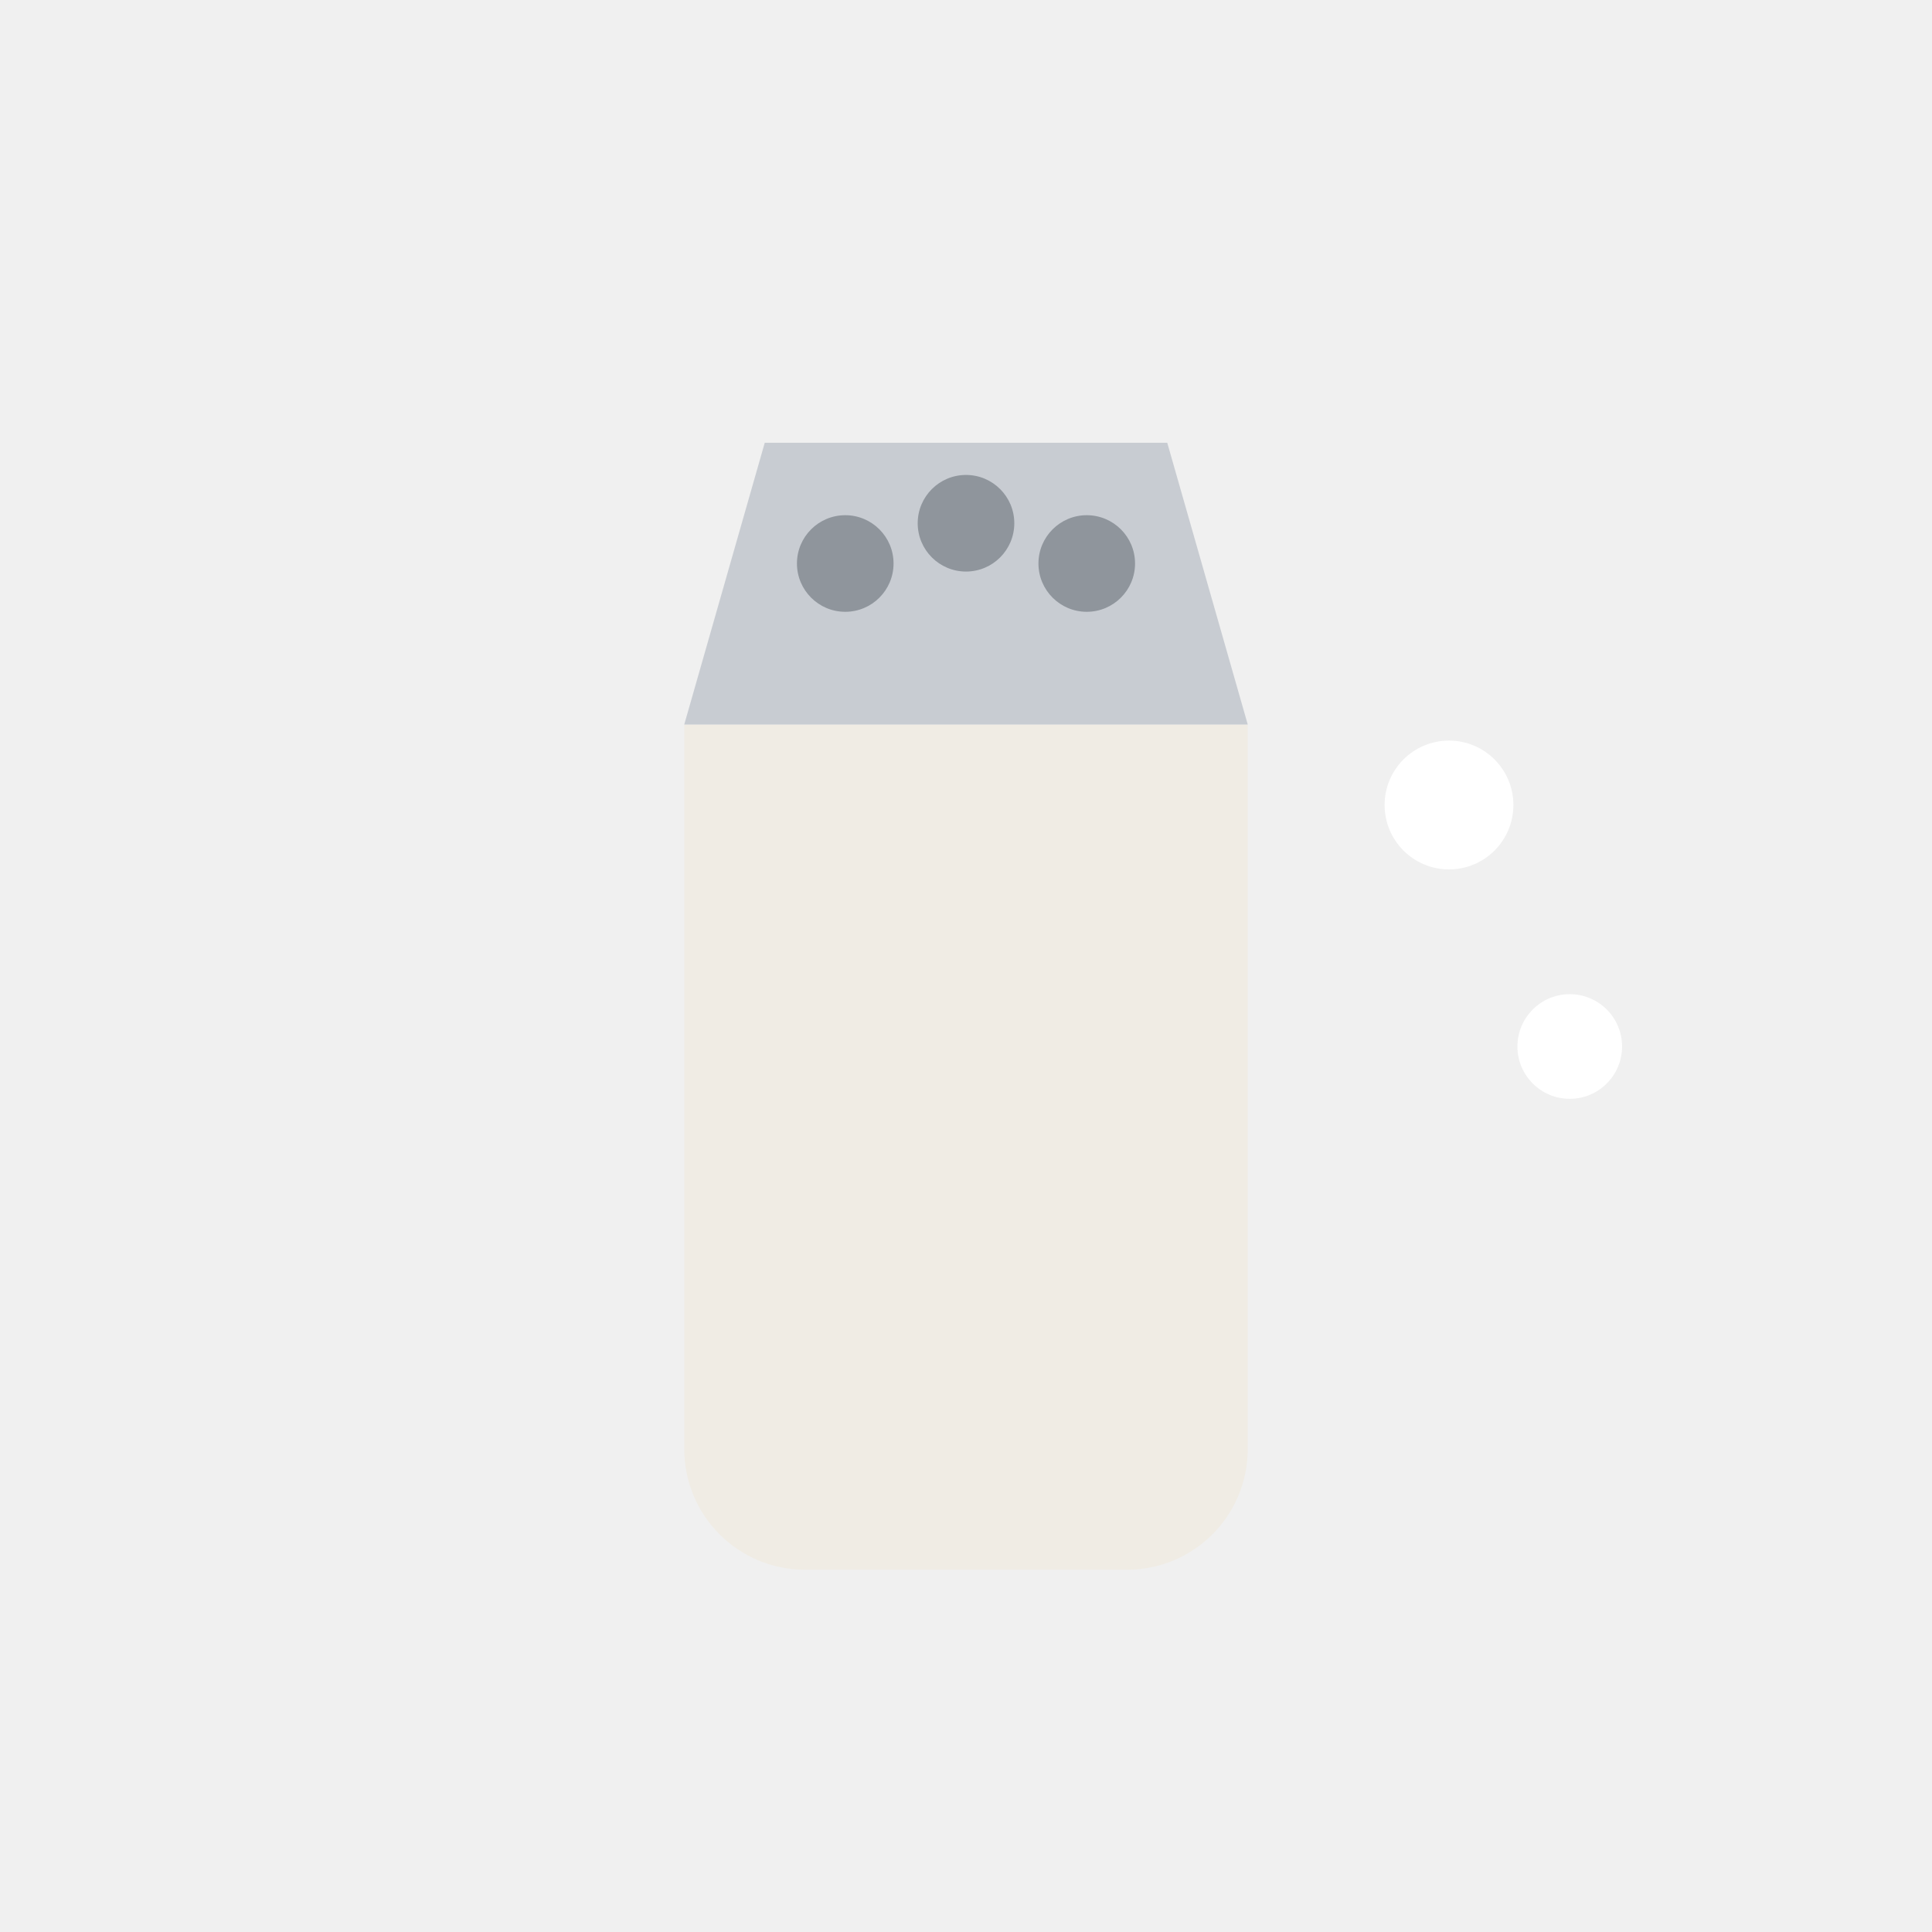
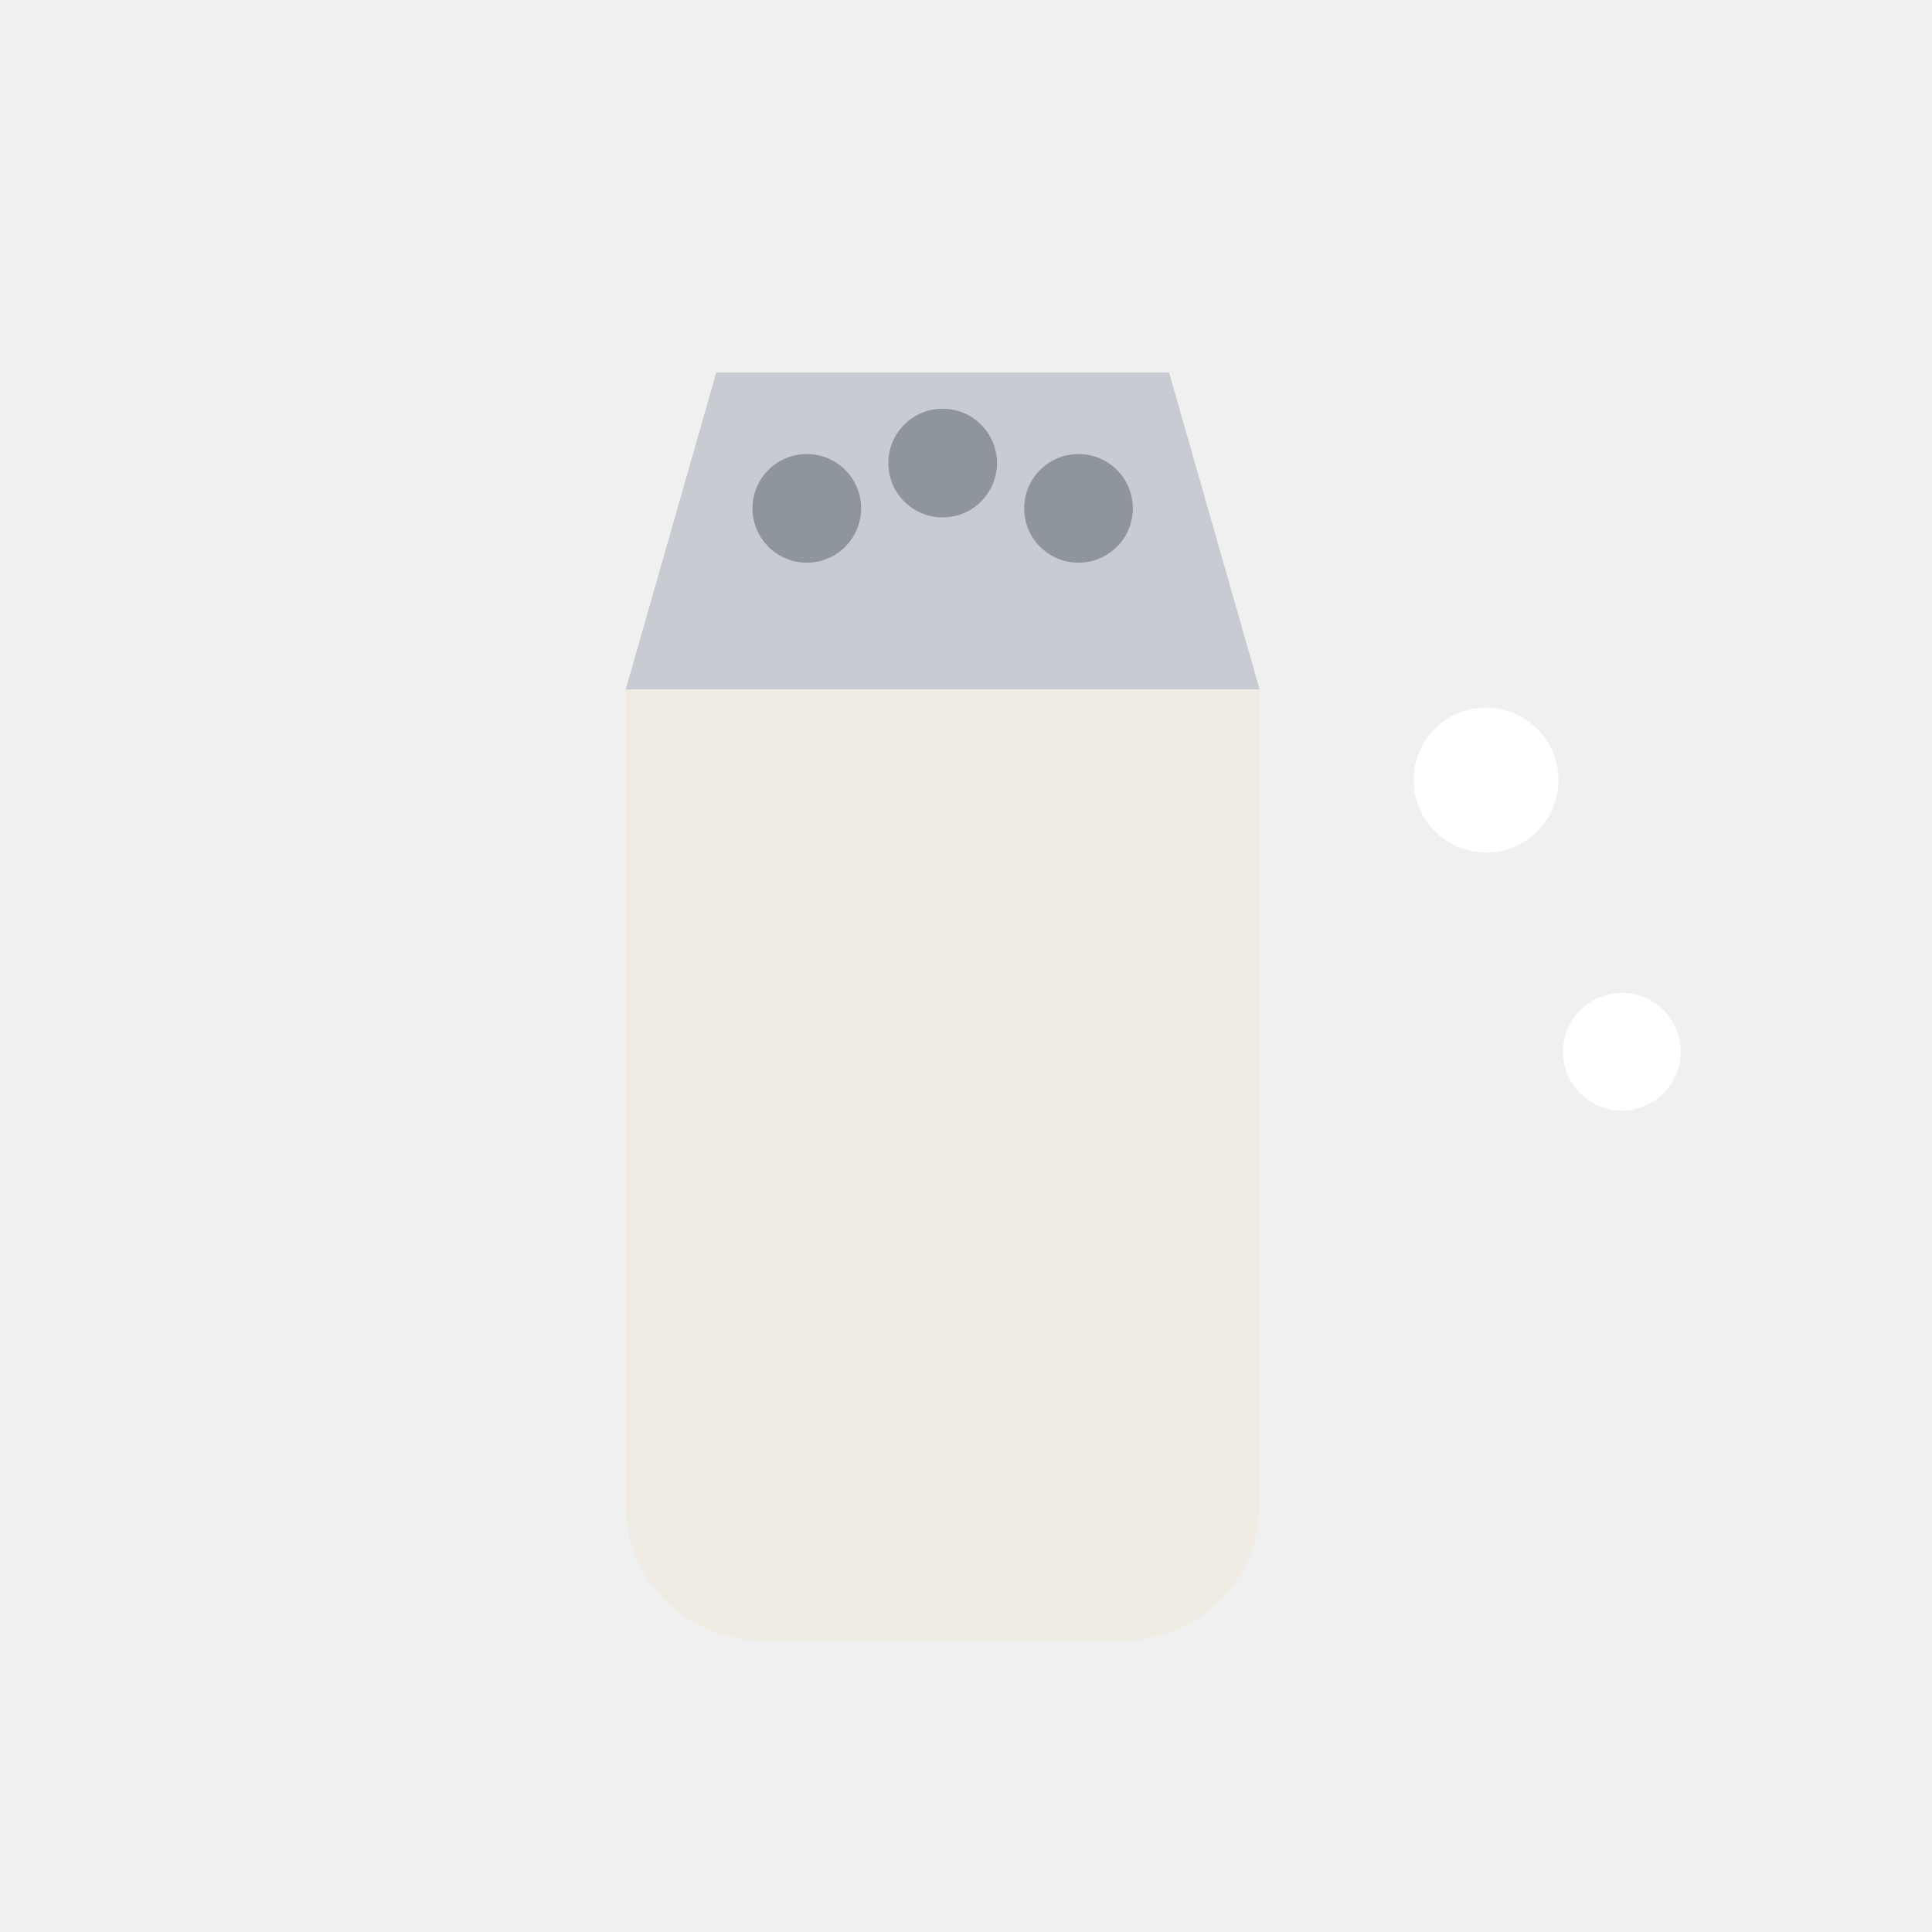
<svg xmlns="http://www.w3.org/2000/svg" width="48" height="48" viewBox="0 0 48 48" role="img" aria-label="Salt shaker">
-   <path d="M17 18h14v18a3 3 0 0 1-3 3h-8a3 3 0 0 1-3-3Z" fill="#f0ece4" />
-   <path d="M19 11h10l2 7H17Z" fill="#c8ccd2" />
-   <g fill="#8f959c">
-     <circle cx="21" cy="14" r="1.2" />
-     <circle cx="24" cy="13" r="1.2" />
-     <circle cx="27" cy="14" r="1.2" />
-   </g>
-   <g fill="#ffffff">
-     <circle cx="36" cy="20" r="1.6" />
-     <circle cx="39" cy="26" r="1.3" />
+   <g transform="translate(-3.58 -3.12) scale(1.125)">
+     <path d="M17 18h14v18a3 3 0 0 1-3 3h-8a3 3 0 0 1-3-3Z" fill="#f0ece4" />
+     <path d="M19 11h10l2 7H17Z" fill="#c8ccd2" />
+     <g fill="#8f959c">
+       <circle cx="21" cy="14" r="1.2" />
+       <circle cx="24" cy="13" r="1.2" />
+       <circle cx="27" cy="14" r="1.2" />
+     </g>
+     <g fill="#ffffff">
+       <circle cx="36" cy="20" r="1.6" />
+       <circle cx="39" cy="26" r="1.3" />
+     </g>
  </g>
</svg>
